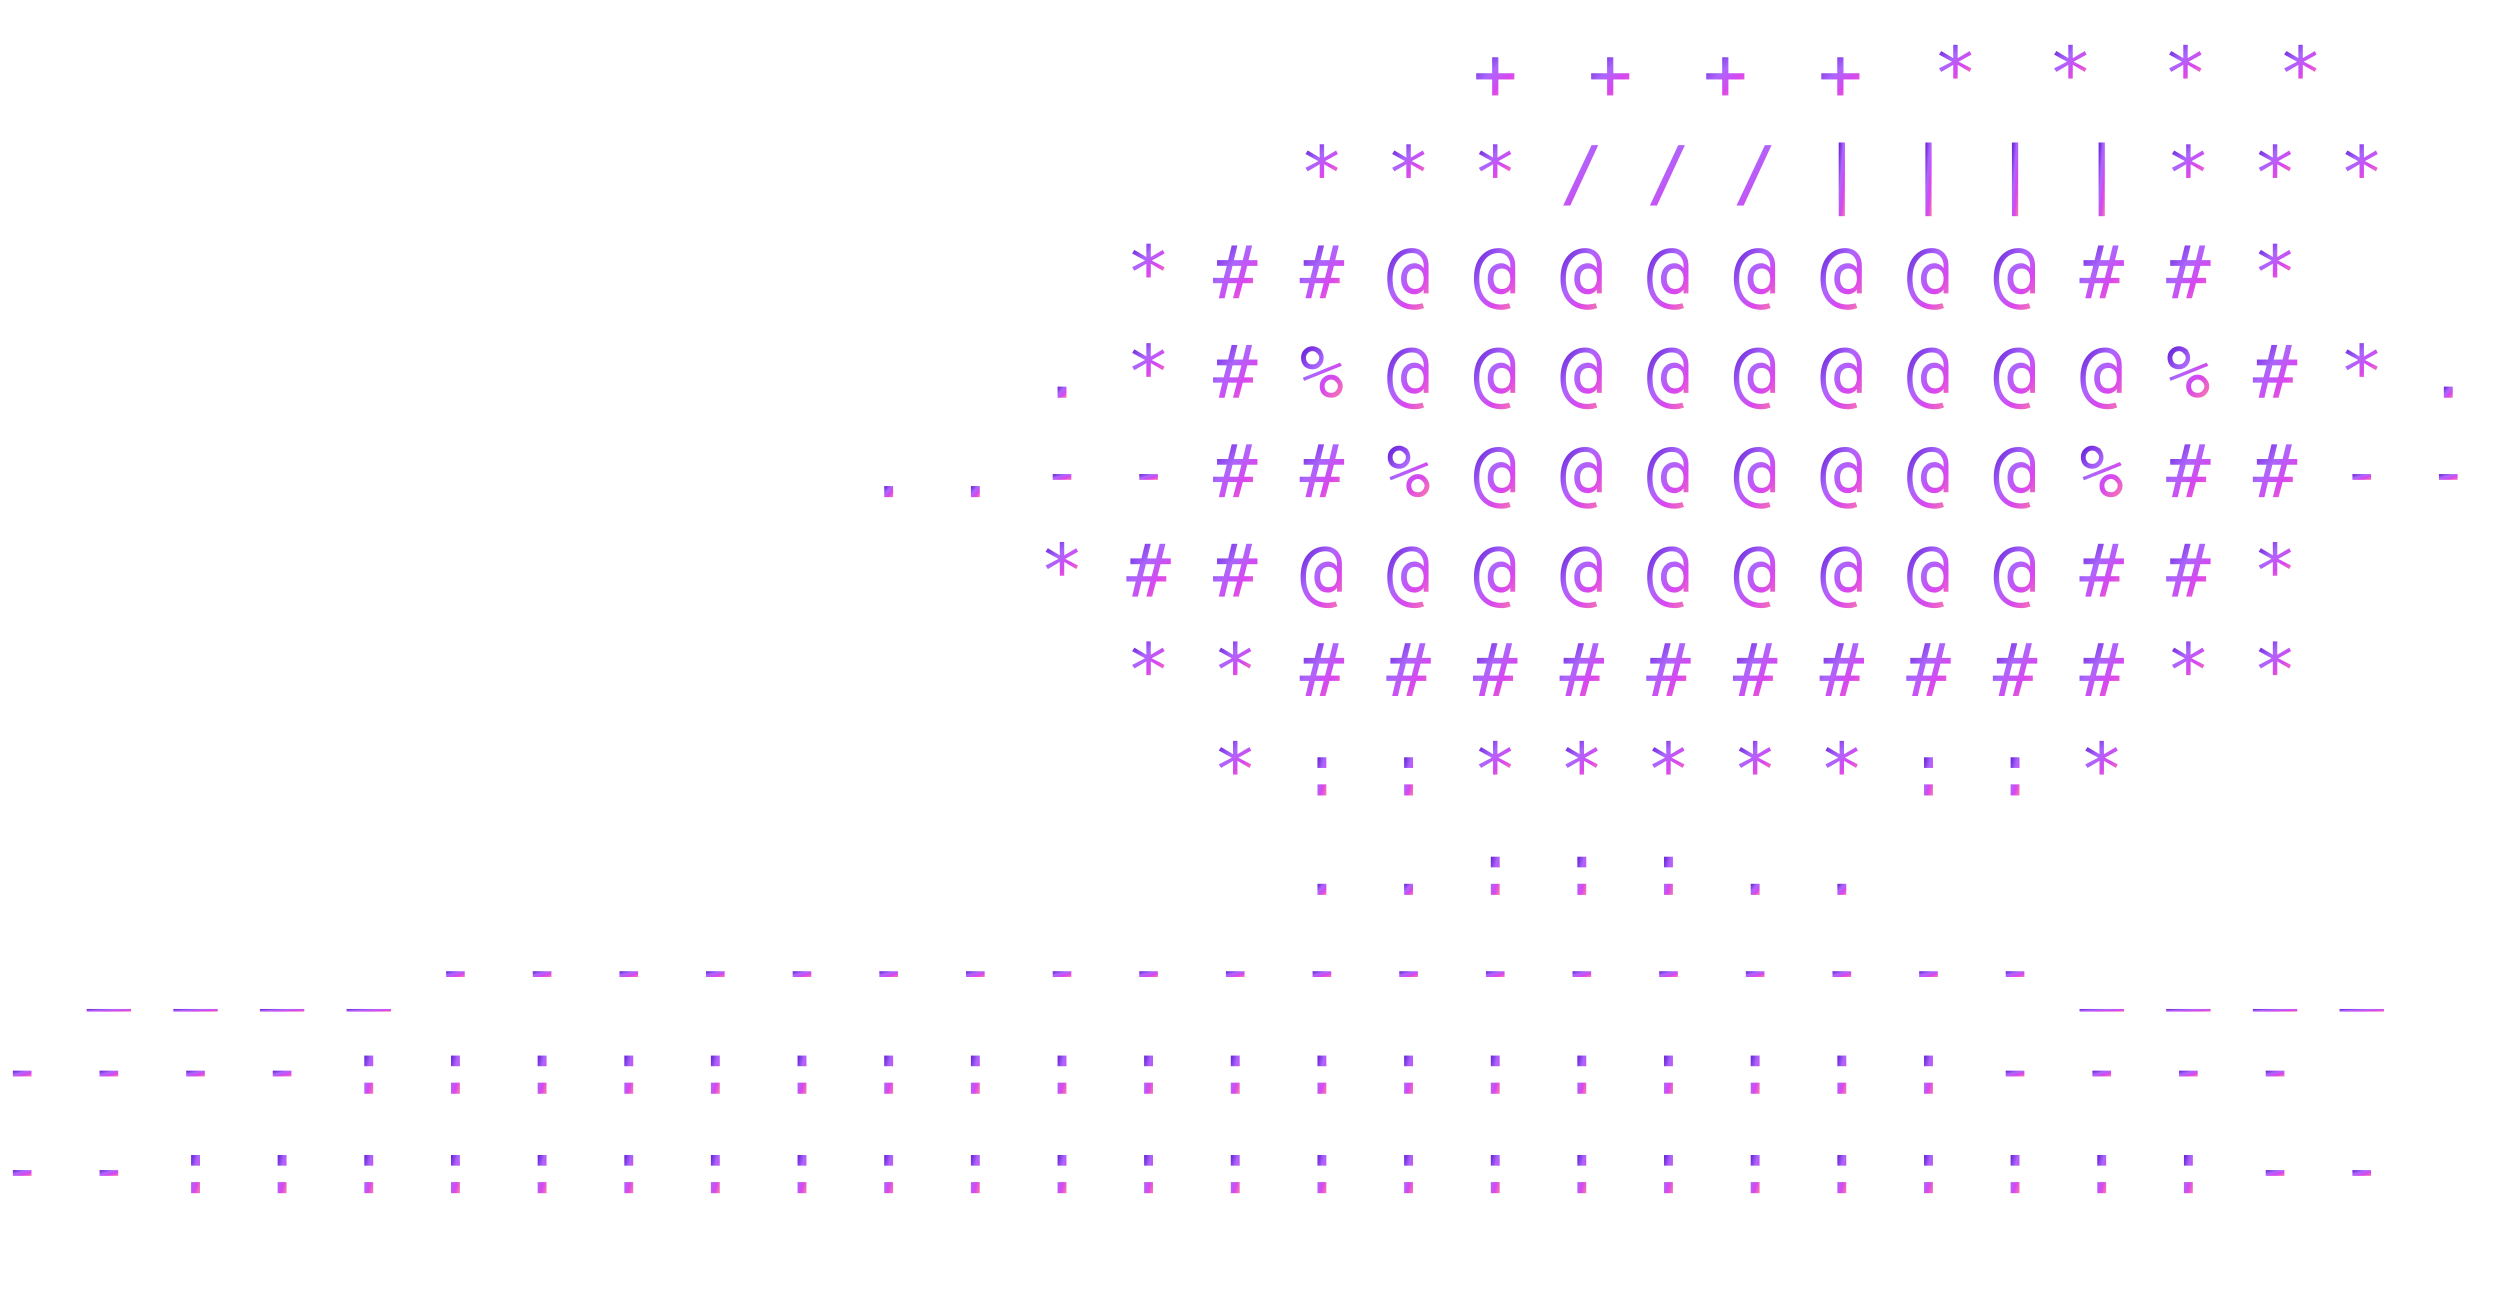
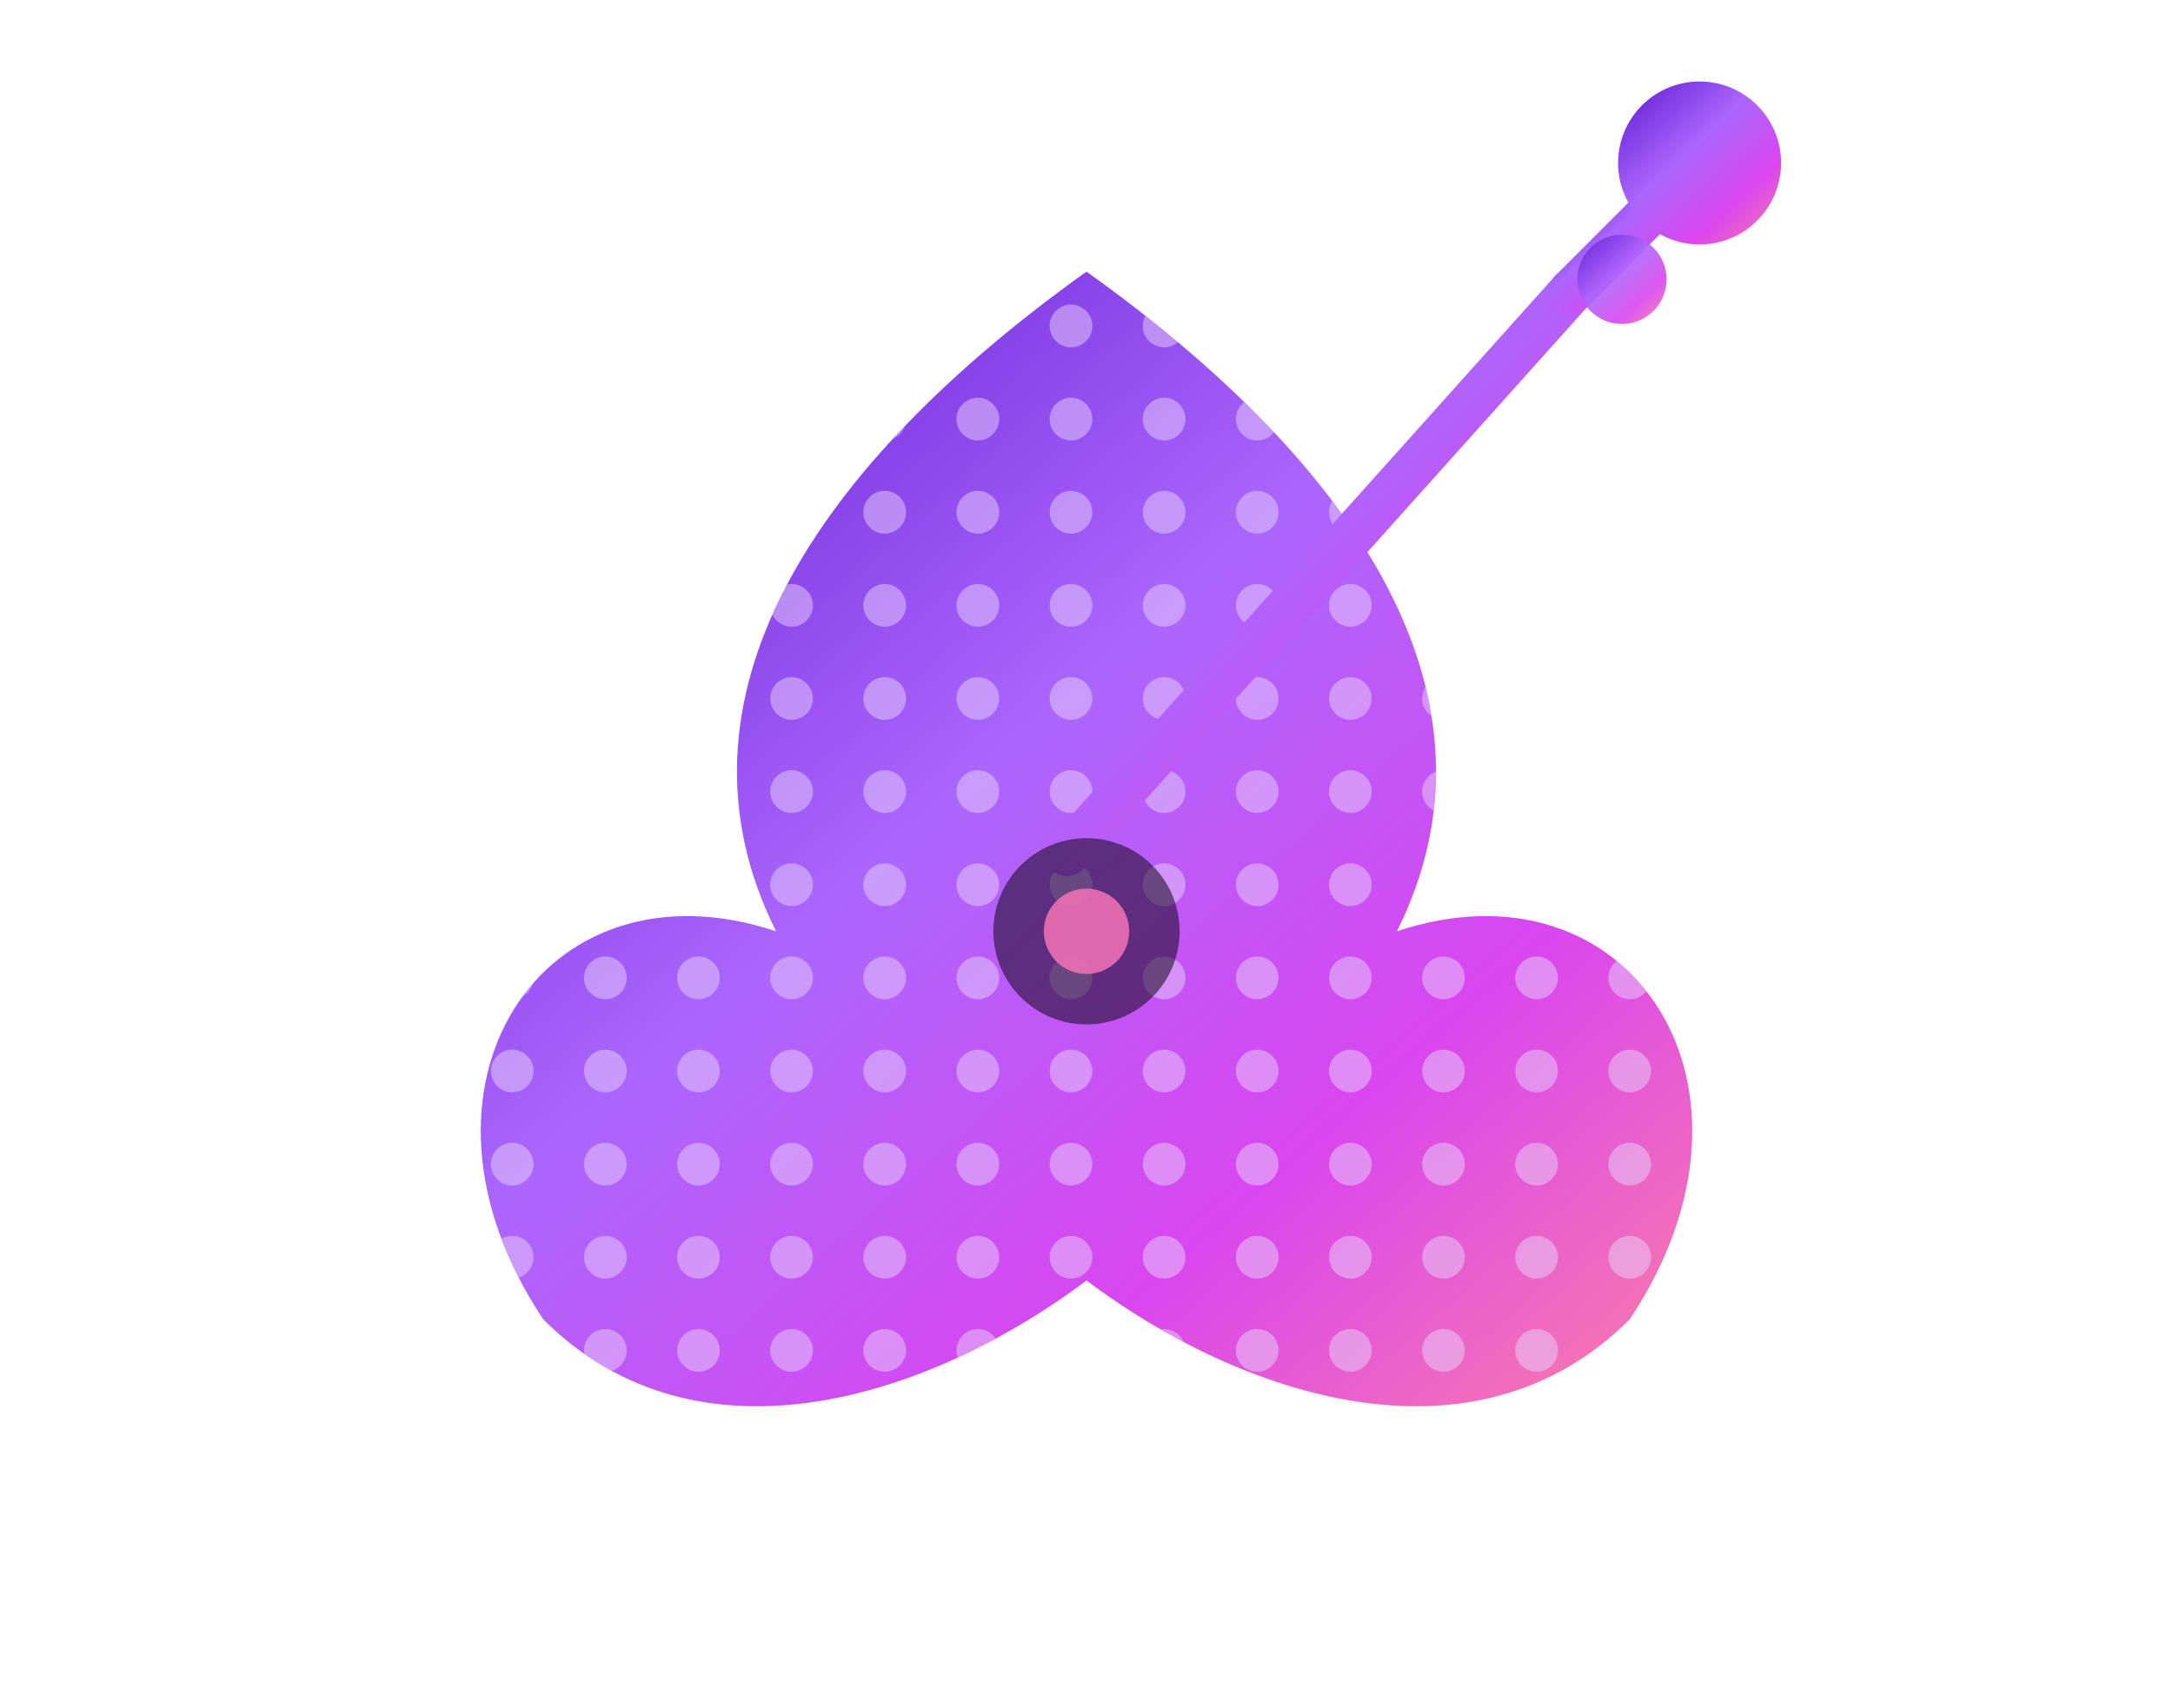
- <svg xmlns="http://www.w3.org/2000/svg" viewBox="0 0 88 46" role="img" aria-label="Startup Village Borneo">
+ <svg xmlns="http://www.w3.org/2000/svg" viewBox="0 0 56 44" role="img" aria-label="Startup Village Borneo hibiscus mark">
  <defs>
-     <linearGradient id="svb-hibiscus-grad" x1="8%" y1="6%" x2="92%" y2="94%">
+     <linearGradient id="svb-hibiscus-grad" x1="10%" y1="8%" x2="92%" y2="96%">
      <stop offset="0%" stop-color="#6d28d9" />
-       <stop offset="38%" stop-color="#ab66fd" />
-       <stop offset="72%" stop-color="#d946ef" />
+       <stop offset="40%" stop-color="#ab66fd" />
+       <stop offset="75%" stop-color="#d946ef" />
      <stop offset="100%" stop-color="#f472b6" />
    </linearGradient>
+     <pattern id="svb-hibiscus-dots" width="2.4" height="2.4" patternUnits="userSpaceOnUse">
+       <circle cx="1.2" cy="1.2" r="0.55" fill="#e7d2f9" opacity="0.55" />
+     </pattern>
+     <clipPath id="svb-hibiscus-clip">
+       <path d="M28 7 C21 12 17 18 20 24 C14 22 10 28 14 34 C18 38 24 36 28 33 C32 36 38 38 42 34 C46 28 42 22 36 24 C39 18 35 12 28 7 Z" />
+     </clipPath>
  </defs>
-   <g fill="url(#svb-hibiscus-grad)" font-family="ui-monospace, 'IBM Plex Mono', monospace" font-size="2.6" font-weight="500">
-     <text x="51.85" y="3.5">+</text>
-     <text x="55.9" y="3.5">+</text>
-     <text x="59.95" y="3.5">+</text>
-     <text x="64" y="3.5">+</text>
-     <text x="68.05" y="3.5">*</text>
-     <text x="72.1" y="3.5">*</text>
-     <text x="76.15" y="3.5">*</text>
-     <text x="80.2" y="3.5">*</text>
-     <text x="45.75" y="7">*</text>
-     <text x="48.8" y="7">*</text>
-     <text x="51.85" y="7">*</text>
-     <text x="54.9" y="7">/</text>
-     <text x="57.95" y="7">/</text>
-     <text x="61" y="7">/</text>
-     <text x="64.05" y="7">|</text>
-     <text x="67.1" y="7">|</text>
-     <text x="70.15" y="7">|</text>
-     <text x="73.2" y="7">|</text>
-     <text x="76.25" y="7">*</text>
-     <text x="79.3" y="7">*</text>
-     <text x="82.35" y="7">*</text>
-     <text x="39.65" y="10.5">*</text>
-     <text x="42.7" y="10.5">#</text>
-     <text x="45.75" y="10.5">#</text>
-     <text x="48.8" y="10.5">@</text>
-     <text x="51.85" y="10.5">@</text>
-     <text x="54.9" y="10.5">@</text>
-     <text x="57.95" y="10.5">@</text>
-     <text x="61" y="10.5">@</text>
-     <text x="64.05" y="10.5">@</text>
-     <text x="67.1" y="10.5">@</text>
-     <text x="70.15" y="10.5">@</text>
-     <text x="73.2" y="10.5">#</text>
-     <text x="76.25" y="10.5">#</text>
-     <text x="79.3" y="10.5">*</text>
-     <text x="36.6" y="14">.</text>
-     <text x="39.65" y="14">*</text>
-     <text x="42.7" y="14">#</text>
-     <text x="45.75" y="14">%</text>
-     <text x="48.8" y="14">@</text>
-     <text x="51.85" y="14">@</text>
-     <text x="54.9" y="14">@</text>
-     <text x="57.95" y="14">@</text>
-     <text x="61" y="14">@</text>
-     <text x="64.05" y="14">@</text>
-     <text x="67.1" y="14">@</text>
-     <text x="70.15" y="14">@</text>
-     <text x="73.2" y="14">@</text>
-     <text x="76.25" y="14">%</text>
-     <text x="79.3" y="14">#</text>
-     <text x="82.35" y="14">*</text>
-     <text x="85.4" y="14">.</text>
-     <text x="30.5" y="17.5">.</text>
-     <text x="33.55" y="17.5">.</text>
-     <text x="36.6" y="17.5">-</text>
-     <text x="39.65" y="17.5">-</text>
-     <text x="42.7" y="17.5">#</text>
-     <text x="45.75" y="17.5">#</text>
-     <text x="48.8" y="17.5">%</text>
-     <text x="51.85" y="17.5">@</text>
-     <text x="54.9" y="17.5">@</text>
-     <text x="57.95" y="17.5">@</text>
-     <text x="61" y="17.5">@</text>
-     <text x="64.05" y="17.5">@</text>
-     <text x="67.1" y="17.5">@</text>
-     <text x="70.15" y="17.5">@</text>
-     <text x="73.2" y="17.5">%</text>
-     <text x="76.25" y="17.5">#</text>
-     <text x="79.3" y="17.5">#</text>
-     <text x="82.35" y="17.5">-</text>
-     <text x="85.4" y="17.5">-</text>
-     <text x="88.45" y="17.5">.</text>
-     <text x="91.5" y="17.5">.</text>
-     <text x="36.6" y="21">*</text>
-     <text x="39.65" y="21">#</text>
-     <text x="42.7" y="21">#</text>
-     <text x="45.75" y="21">@</text>
-     <text x="48.8" y="21">@</text>
-     <text x="51.85" y="21">@</text>
-     <text x="54.9" y="21">@</text>
-     <text x="57.95" y="21">@</text>
-     <text x="61" y="21">@</text>
-     <text x="64.05" y="21">@</text>
-     <text x="67.1" y="21">@</text>
-     <text x="70.15" y="21">@</text>
-     <text x="73.2" y="21">#</text>
-     <text x="76.25" y="21">#</text>
-     <text x="79.3" y="21">*</text>
-     <text x="39.65" y="24.5">*</text>
-     <text x="42.7" y="24.5">*</text>
-     <text x="45.75" y="24.5">#</text>
-     <text x="48.8" y="24.5">#</text>
-     <text x="51.85" y="24.5">#</text>
-     <text x="54.9" y="24.5">#</text>
-     <text x="57.95" y="24.5">#</text>
-     <text x="61" y="24.5">#</text>
-     <text x="64.05" y="24.5">#</text>
-     <text x="67.1" y="24.5">#</text>
-     <text x="70.15" y="24.5">#</text>
-     <text x="73.2" y="24.5">#</text>
-     <text x="76.25" y="24.5">*</text>
-     <text x="79.3" y="24.5">*</text>
-     <text x="42.7" y="28">*</text>
-     <text x="45.75" y="28">:</text>
-     <text x="48.8" y="28">:</text>
-     <text x="51.85" y="28">*</text>
-     <text x="54.9" y="28">*</text>
-     <text x="57.95" y="28">*</text>
-     <text x="61" y="28">*</text>
-     <text x="64.05" y="28">*</text>
-     <text x="67.1" y="28">:</text>
-     <text x="70.15" y="28">:</text>
-     <text x="73.2" y="28">*</text>
-     <text x="45.75" y="31.5">.</text>
-     <text x="48.8" y="31.5">.</text>
-     <text x="51.85" y="31.5">:</text>
-     <text x="54.9" y="31.5">:</text>
-     <text x="57.95" y="31.5">:</text>
-     <text x="61" y="31.5">.</text>
-     <text x="64.05" y="31.5">.</text>
-     <text x="3.05" y="35">_</text>
-     <text x="6.1" y="35">_</text>
-     <text x="9.15" y="35">_</text>
-     <text x="12.2" y="35">_</text>
-     <text x="15.25" y="35">-</text>
-     <text x="18.3" y="35">-</text>
-     <text x="21.35" y="35">-</text>
-     <text x="24.4" y="35">-</text>
-     <text x="27.45" y="35">-</text>
-     <text x="30.5" y="35">-</text>
-     <text x="33.55" y="35">-</text>
-     <text x="36.6" y="35">-</text>
-     <text x="39.65" y="35">-</text>
-     <text x="42.7" y="35">-</text>
-     <text x="45.75" y="35">-</text>
-     <text x="48.8" y="35">-</text>
-     <text x="51.85" y="35">-</text>
-     <text x="54.9" y="35">-</text>
-     <text x="57.95" y="35">-</text>
-     <text x="61" y="35">-</text>
-     <text x="64.05" y="35">-</text>
-     <text x="67.1" y="35">-</text>
-     <text x="70.15" y="35">-</text>
-     <text x="73.2" y="35">_</text>
-     <text x="76.25" y="35">_</text>
-     <text x="79.3" y="35">_</text>
-     <text x="82.35" y="35">_</text>
-     <text x="0" y="38.5">-</text>
-     <text x="3.05" y="38.5">-</text>
-     <text x="6.1" y="38.5">-</text>
-     <text x="9.15" y="38.5">-</text>
-     <text x="12.2" y="38.5">:</text>
-     <text x="15.25" y="38.5">:</text>
-     <text x="18.3" y="38.5">:</text>
-     <text x="21.35" y="38.5">:</text>
-     <text x="24.4" y="38.5">:</text>
-     <text x="27.45" y="38.5">:</text>
-     <text x="30.5" y="38.5">:</text>
-     <text x="33.55" y="38.5">:</text>
-     <text x="36.6" y="38.5">:</text>
-     <text x="39.65" y="38.5">:</text>
-     <text x="42.7" y="38.5">:</text>
-     <text x="45.75" y="38.5">:</text>
-     <text x="48.8" y="38.5">:</text>
-     <text x="51.85" y="38.5">:</text>
-     <text x="54.9" y="38.5">:</text>
-     <text x="57.95" y="38.5">:</text>
-     <text x="61" y="38.5">:</text>
-     <text x="64.05" y="38.5">:</text>
-     <text x="67.1" y="38.5">:</text>
-     <text x="70.15" y="38.5">-</text>
-     <text x="73.2" y="38.5">-</text>
-     <text x="76.25" y="38.5">-</text>
-     <text x="79.3" y="38.5">-</text>
-     <text x="0" y="42">-</text>
-     <text x="3.05" y="42">-</text>
-     <text x="6.1" y="42">:</text>
-     <text x="9.15" y="42">:</text>
-     <text x="12.2" y="42">:</text>
-     <text x="15.25" y="42">:</text>
-     <text x="18.3" y="42">:</text>
-     <text x="21.35" y="42">:</text>
-     <text x="24.4" y="42">:</text>
-     <text x="27.45" y="42">:</text>
-     <text x="30.5" y="42">:</text>
-     <text x="33.55" y="42">:</text>
-     <text x="36.6" y="42">:</text>
-     <text x="39.65" y="42">:</text>
-     <text x="42.7" y="42">:</text>
-     <text x="45.75" y="42">:</text>
-     <text x="48.8" y="42">:</text>
-     <text x="51.85" y="42">:</text>
-     <text x="54.9" y="42">:</text>
-     <text x="57.95" y="42">:</text>
-     <text x="61" y="42">:</text>
-     <text x="64.05" y="42">:</text>
-     <text x="67.1" y="42">:</text>
-     <text x="70.15" y="42">:</text>
-     <text x="73.2" y="42">:</text>
-     <text x="76.25" y="42">:</text>
-     <text x="79.3" y="42">-</text>
-     <text x="82.35" y="42">-</text>
+   <g stroke="url(#svb-hibiscus-grad)" stroke-width="0.65" stroke-linecap="round" opacity="0.42">
+     <line x1="0" y1="36.5" x2="11" y2="36.5" />
+     <line x1="0" y1="38.5" x2="14" y2="38.5" />
+     <line x1="0" y1="40.5" x2="17" y2="40.5" />
+     <line x1="0" y1="42.5" x2="12" y2="42.5" />
  </g>
+   <path fill="url(#svb-hibiscus-grad)" d="M28 7 C21 12 17 18 20 24 C14 22 10 28 14 34 C18 38 24 36 28 33 C32 36 38 38 42 34 C46 28 42 22 36 24 C39 18 35 12 28 7 Z" />
+   <rect x="8" y="4" width="40" height="36" fill="url(#svb-hibiscus-dots)" clip-path="url(#svb-hibiscus-clip)" opacity="0.9" />
+   <g stroke="url(#svb-hibiscus-grad)" stroke-width="1.15" stroke-linecap="round">
+     <line x1="27.5" y1="22" x2="40.5" y2="7.5" />
+     <line x1="40.5" y1="7.5" x2="43.5" y2="4.5" />
+   </g>
+   <g fill="url(#svb-hibiscus-grad)">
+     <circle cx="43.8" cy="4.2" r="2.1" />
+     <circle cx="41.8" cy="7.2" r="1.15" opacity="0.9" />
+   </g>
+   <circle cx="28" cy="24" r="2.4" fill="#11081b" opacity="0.55" />
+   <circle cx="28" cy="24" r="1.1" fill="#f472b6" opacity="0.85" />
</svg>
